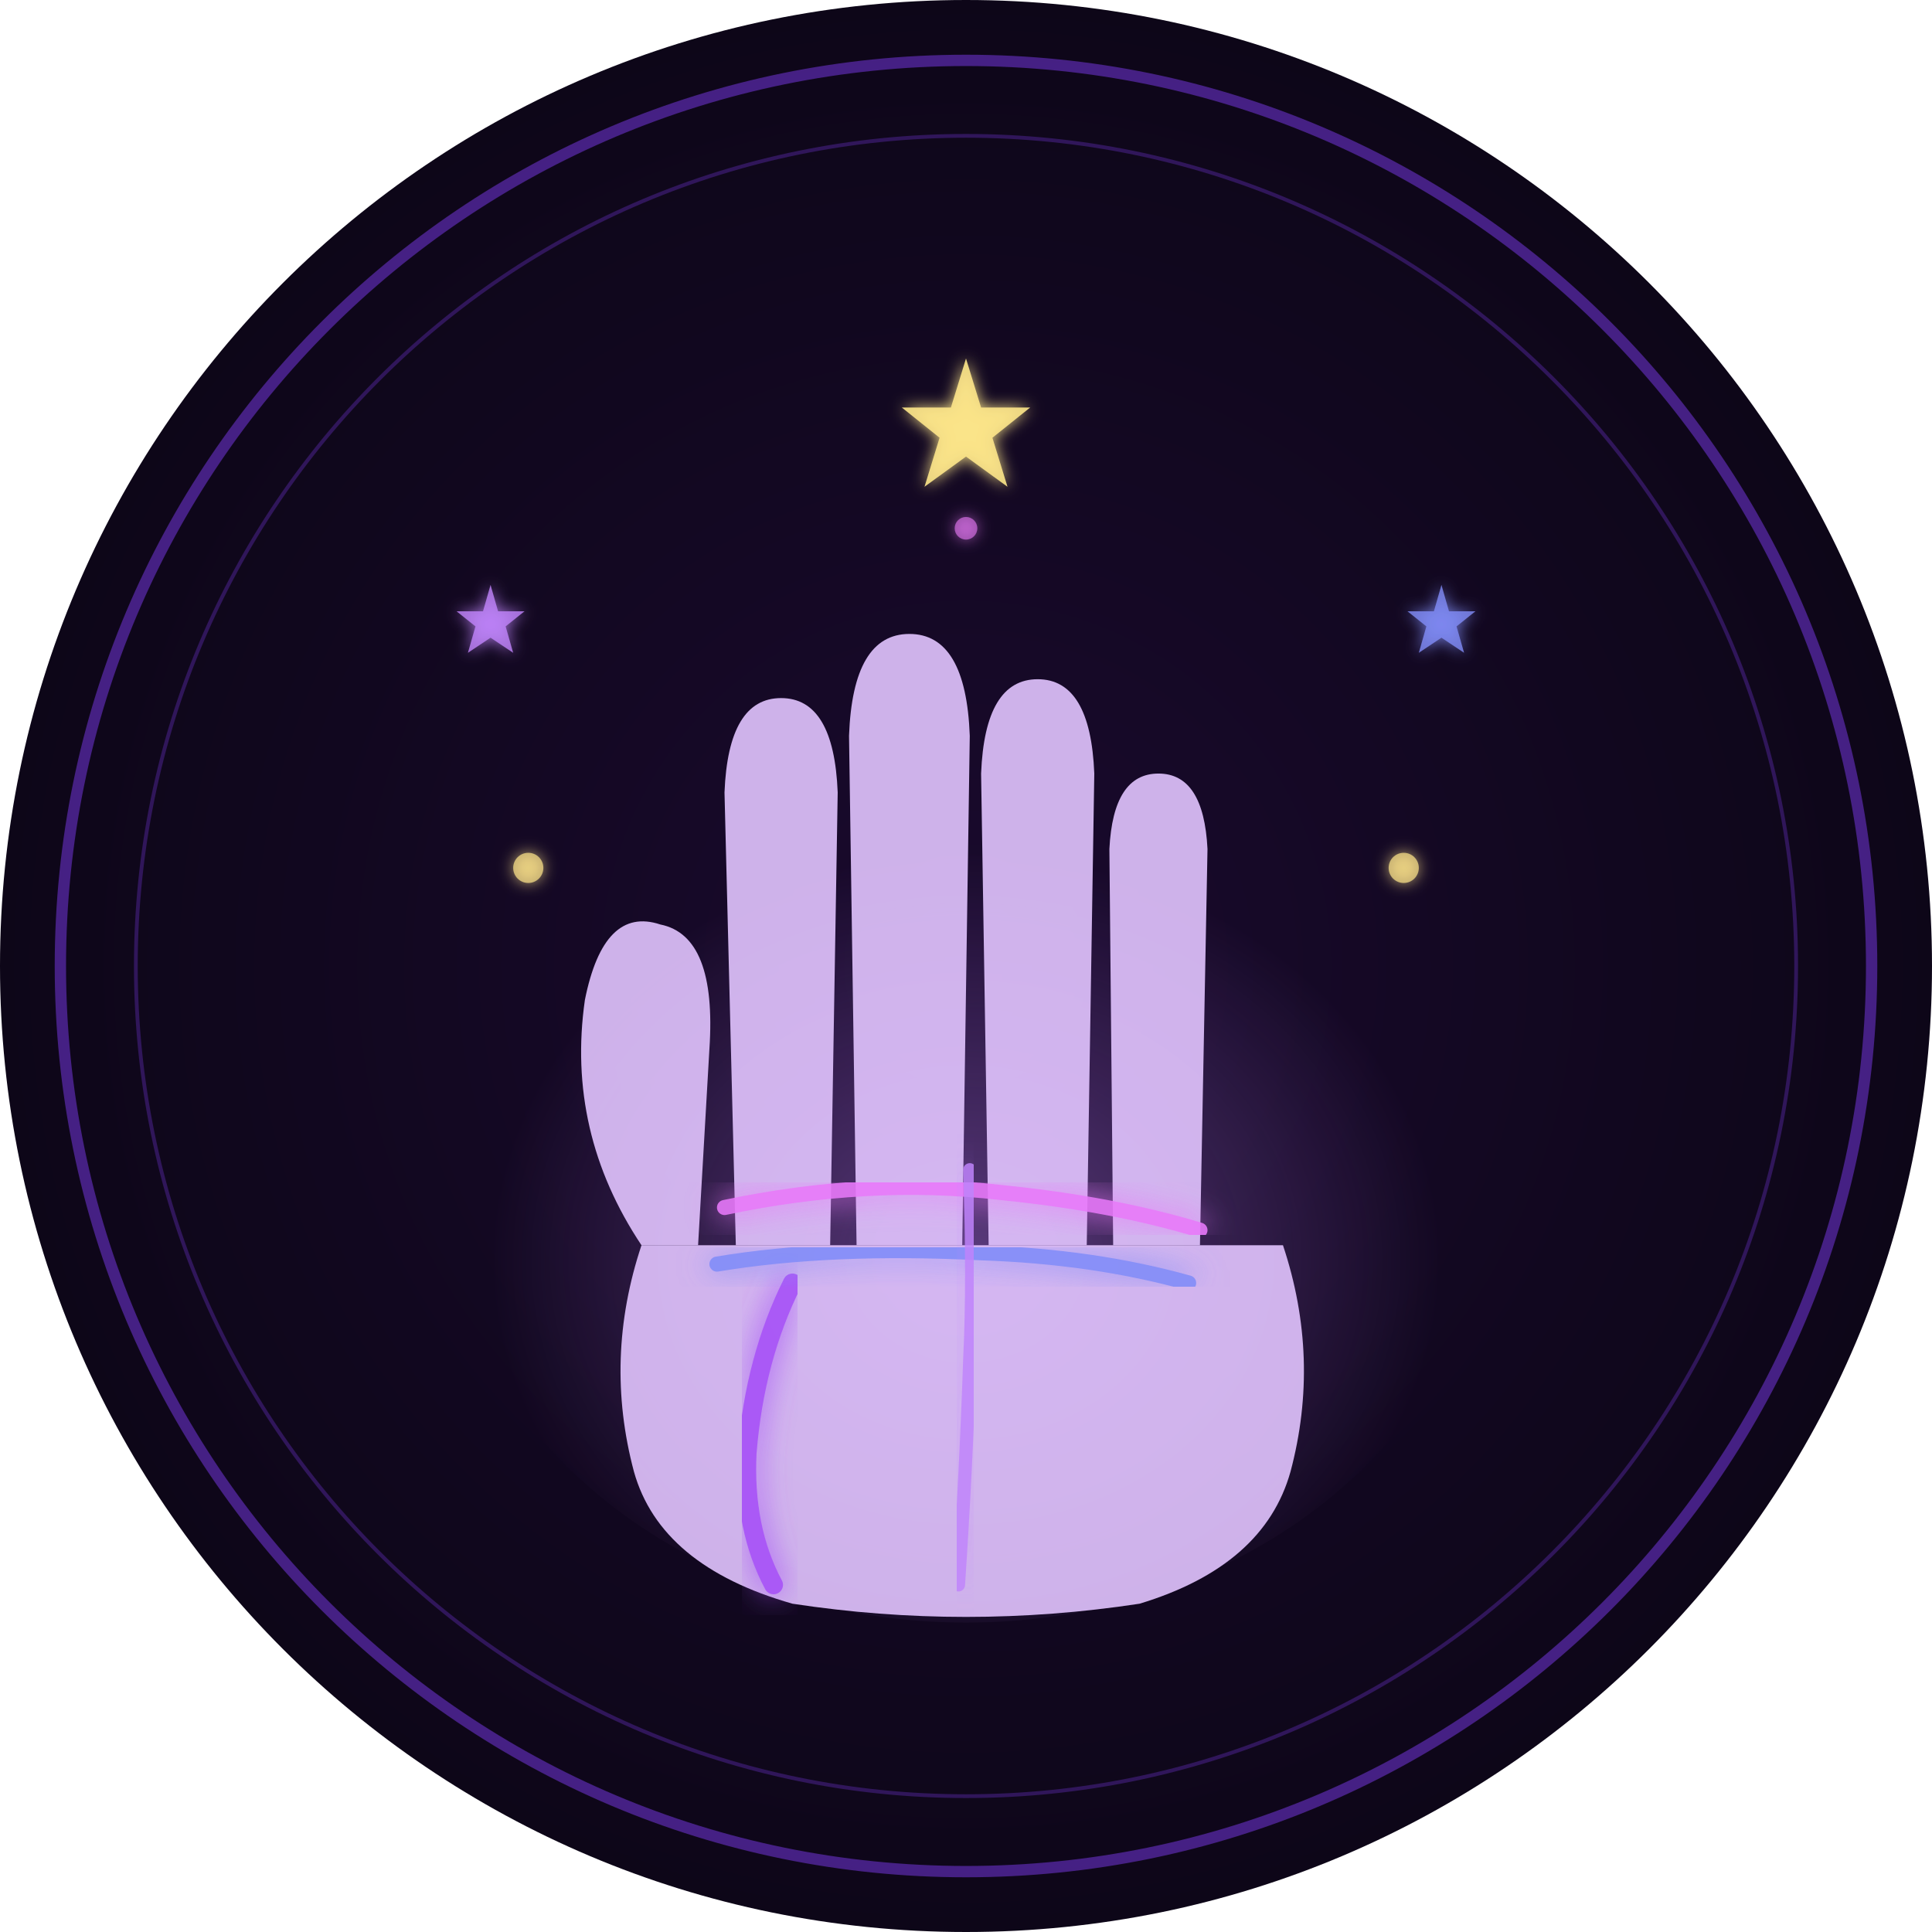
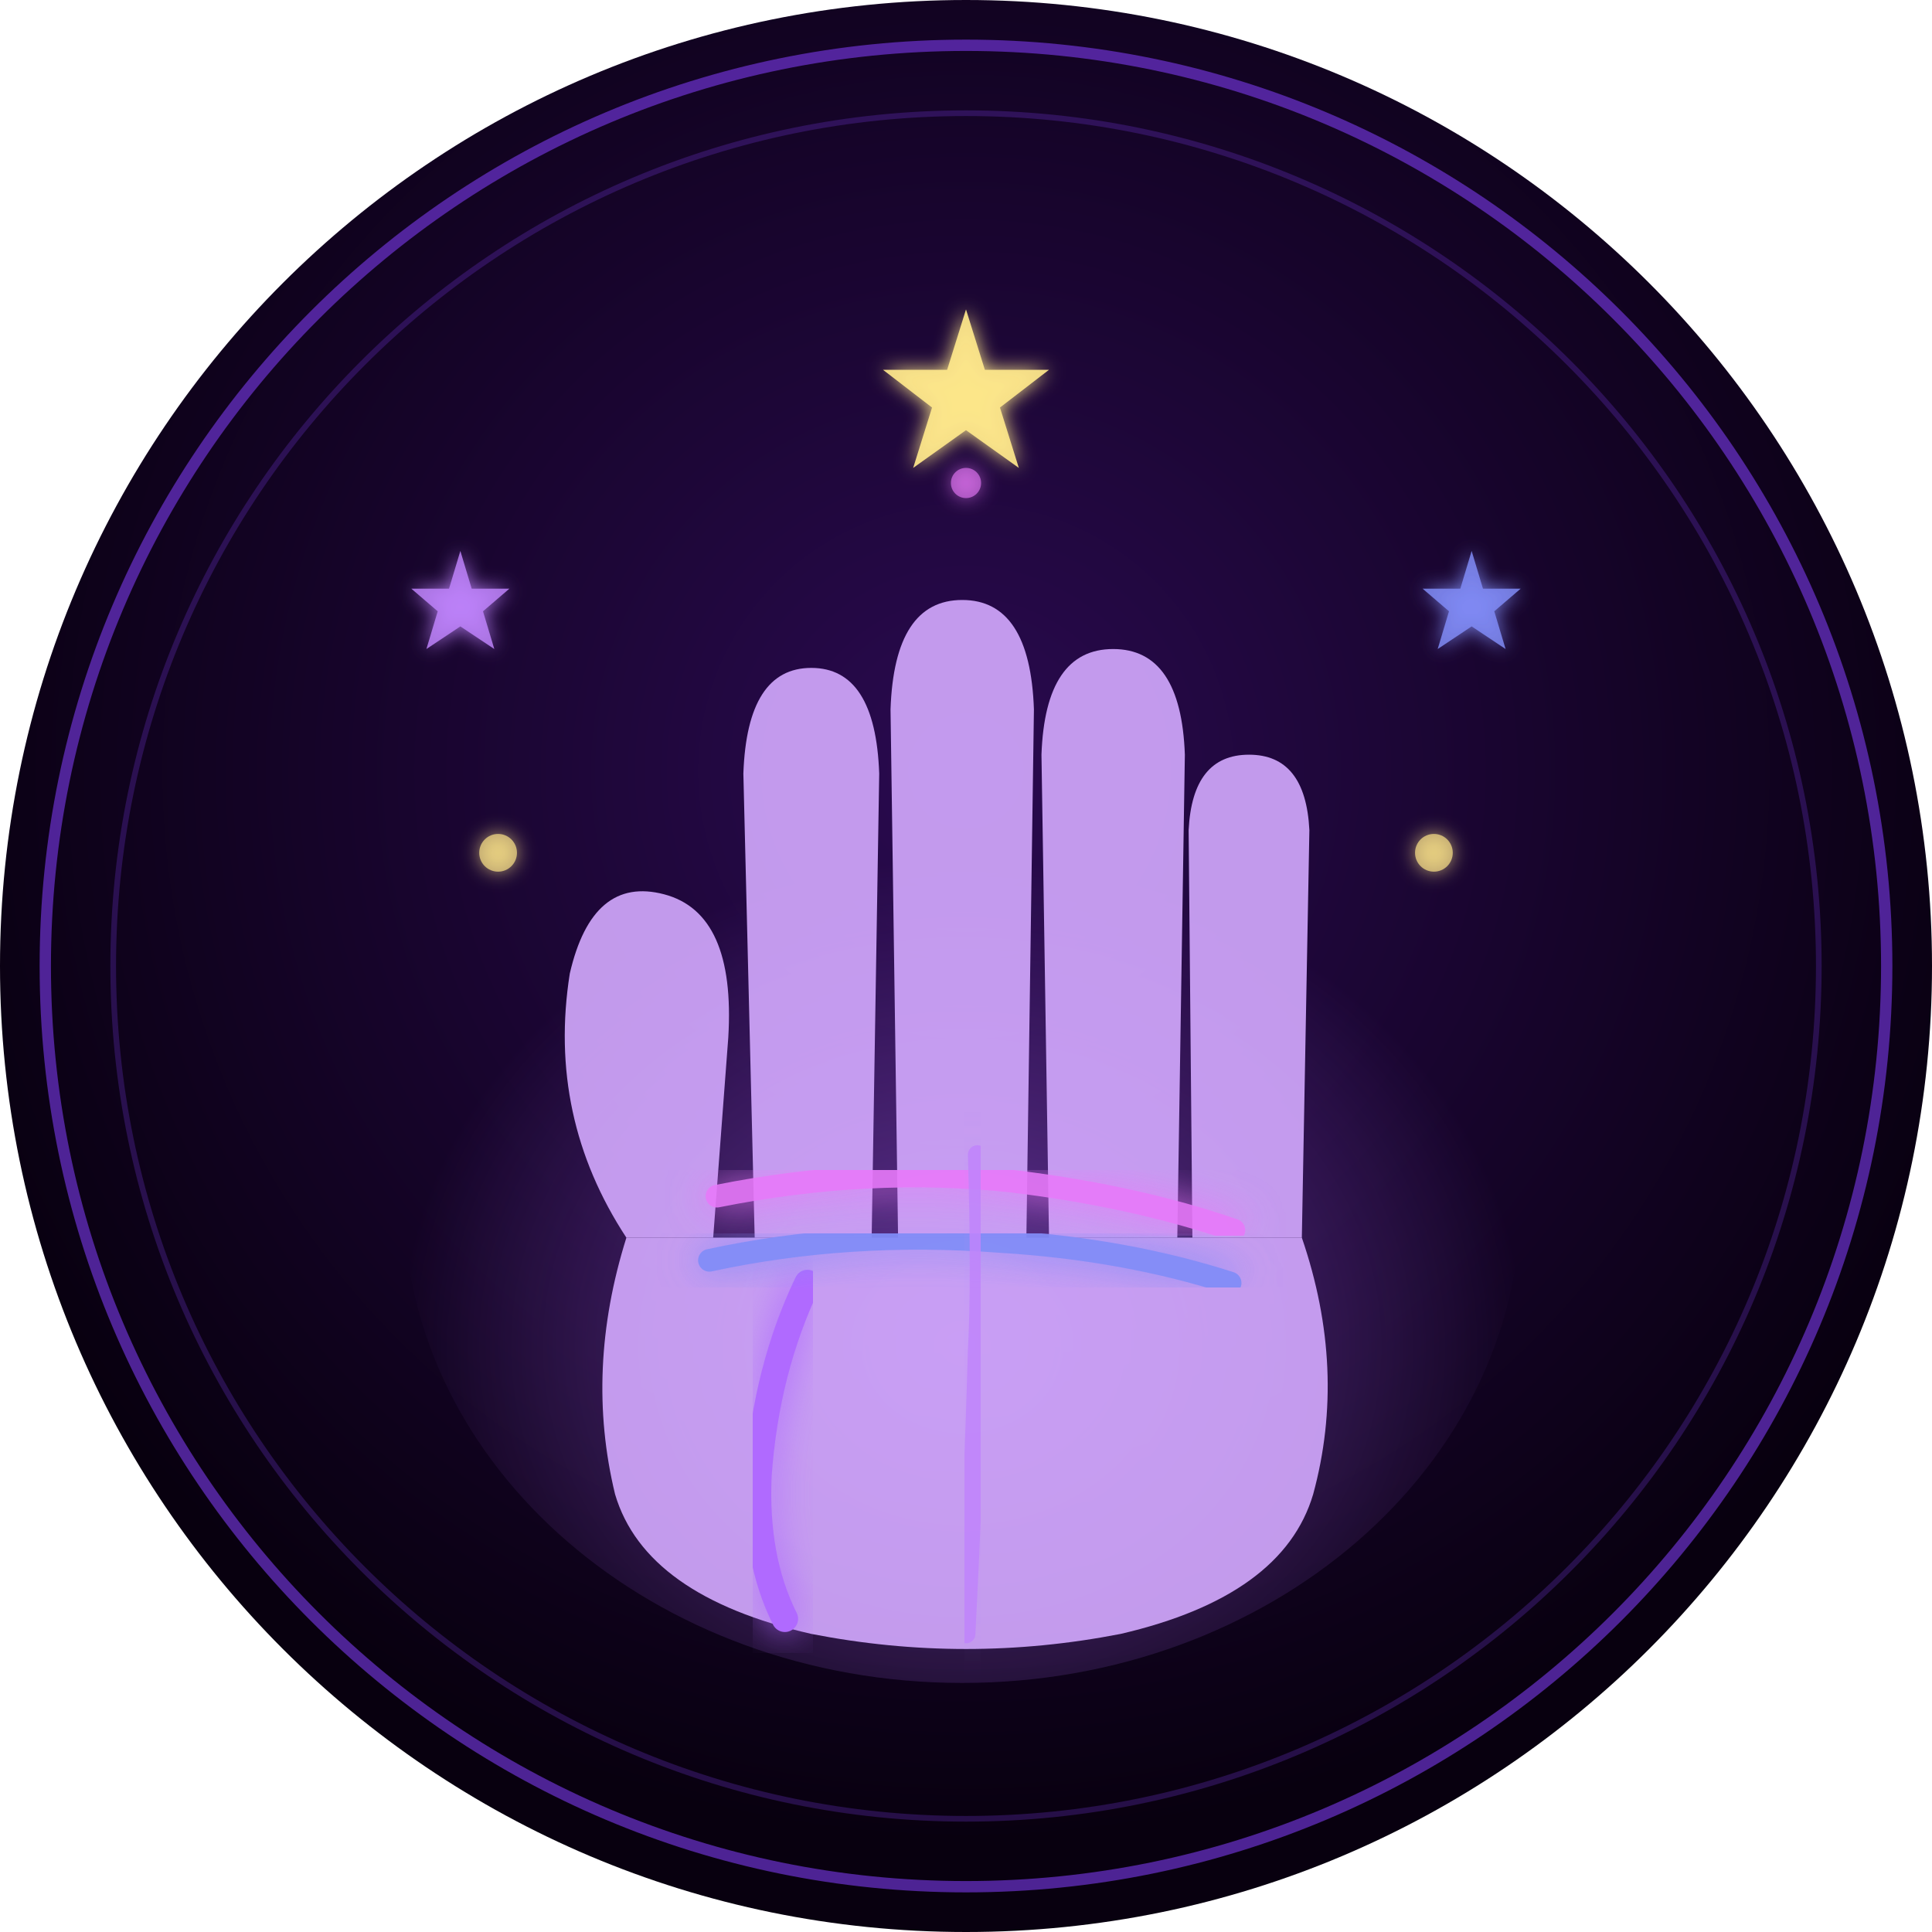
<svg xmlns="http://www.w3.org/2000/svg" viewBox="0 0 512 512">
  <defs>
-     <radialGradient id="bgGrad" cx="50%" cy="50%" r="50%">
-       <stop offset="0%" stop-color="#1a0a2e" />
-       <stop offset="100%" stop-color="#0d0618" />
+     <radialGradient id="bgGrad" cx="50%" cy="40%" r="55%">
+       <stop offset="0%" stop-color="#2a0a50" />
+       <stop offset="100%" stop-color="#08000f" />
    </radialGradient>
-     <radialGradient id="palmGlow" cx="50%" cy="60%" r="45%">
-       <stop offset="0%" stop-color="#c084fc" stop-opacity="0.4" />
-       <stop offset="100%" stop-color="#c084fc" stop-opacity="0" />
+     <radialGradient id="handGlow" cx="50%" cy="65%" r="50%">
+       <stop offset="0%" stop-color="#b06aff" stop-opacity="0.5" />
+       <stop offset="100%" stop-color="#b06aff" stop-opacity="0" />
    </radialGradient>
    <filter id="glow">
-       <feGaussianBlur stdDeviation="4" result="coloredBlur" />
+       <feGaussianBlur stdDeviation="5" result="blur" />
      <feMerge>
-         <feMergeNode in="coloredBlur" />
+         <feMergeNode in="blur" />
        <feMergeNode in="SourceGraphic" />
      </feMerge>
    </filter>
    <filter id="softGlow">
-       <feGaussianBlur stdDeviation="2" result="coloredBlur" />
+       <feGaussianBlur stdDeviation="2.5" result="blur" />
      <feMerge>
-         <feMergeNode in="coloredBlur" />
+         <feMergeNode in="blur" />
        <feMergeNode in="SourceGraphic" />
      </feMerge>
    </filter>
  </defs>
  <circle cx="256" cy="256" r="256" fill="url(#bgGrad)" />
-   <circle cx="256" cy="256" r="240" fill="none" stroke="#7c3aed" stroke-width="3" opacity="0.5" />
-   <circle cx="256" cy="256" r="220" fill="none" stroke="#7c3aed" stroke-width="1" opacity="0.3" />
-   <ellipse cx="256" cy="310" rx="140" ry="120" fill="url(#palmGlow)" />
-   <path d="M170 330 Q150 300 155 265 Q160 240 175 245 Q190 248 188 278 L185 330Z" fill="#e2c4ff" opacity="0.9" />
-   <path d="M195 330 L192 210 Q193 185 207 185 Q221 185 222 210 L220 330Z" fill="#e2c4ff" opacity="0.9" />
-   <path d="M227 330 L225 195 Q226 168 241 168 Q256 168 257 195 L255 330Z" fill="#e2c4ff" opacity="0.9" />
-   <path d="M262 330 L260 205 Q261 180 275 180 Q289 180 290 205 L288 330Z" fill="#e2c4ff" opacity="0.9" />
-   <path d="M295 330 L294 225 Q295 205 307 205 Q319 205 320 225 L318 330Z" fill="#e2c4ff" opacity="0.9" />
-   <path d="M170 330 Q160 360 168 390 Q175 415 210 425 Q256 432 302 425 Q335 415 342 390 Q350 360 340 330Z" fill="#e2c4ff" opacity="0.9" />
-   <path d="M210 340 Q200 360 198 385 Q197 405 205 420" fill="none" stroke="#a855f7" stroke-width="5" stroke-linecap="round" filter="url(#glow)" opacity="0.95" />
-   <path d="M190 335 Q220 330 260 332 Q290 333 315 340" fill="none" stroke="#818cf8" stroke-width="4" stroke-linecap="round" filter="url(#glow)" opacity="0.9" />
-   <path d="M192 320 Q230 312 265 316 Q295 319 318 326" fill="none" stroke="#e879f9" stroke-width="4" stroke-linecap="round" filter="url(#glow)" opacity="0.9" />
-   <path d="M254 420 Q256 390 257 360 Q258 340 257 310" fill="none" stroke="#c084fc" stroke-width="3.5" stroke-linecap="round" filter="url(#glow)" opacity="0.85" />
+   <circle cx="256" cy="256" r="244" fill="none" stroke="#7c3aed" stroke-width="3" opacity="0.6" />
+   <circle cx="256" cy="256" r="226" fill="none" stroke="#7c3aed" stroke-width="1.5" opacity="0.25" />
+   <ellipse cx="255" cy="318" rx="148" ry="128" fill="url(#handGlow)" />
+   <path d="M166 328 Q145 296 151 258 Q157 232 176 237 Q195 242 193 275 L189 328Z" fill="#d4aaff" opacity="0.9" />
+   <path d="M200 328 L197 205 Q198 177 215 177 Q232 177 233 205 L231 328Z" fill="#d4aaff" opacity="0.9" />
+   <path d="M238 328 L236 188 Q237 159 255 159 Q273 159 274 188 L272 328Z" fill="#d4aaff" opacity="0.9" />
+   <path d="M278 328 L276 200 Q277 172 295 172 Q313 172 314 200 L312 328Z" fill="#d4aaff" opacity="0.9" />
+   <path d="M316 328 L315 220 Q316 200 331 200 Q346 200 347 220 L345 328Z" fill="#d4aaff" opacity="0.9" />
+   <path d="M166 328 Q155 363 163 396 Q171 423 215 433 Q256 441 297 433 Q340 423 348 396 Q357 363 345 328Z" fill="#d4aaff" opacity="0.9" />
+   <path d="M214 340 Q203 363 201 391 Q200 413 208 429" fill="none" stroke="#b06aff" stroke-width="7" stroke-linecap="round" filter="url(#glow)" opacity="1" />
+   <path d="M188 334 Q225 326 265 329 Q298 331 326 340" fill="none" stroke="#818cf8" stroke-width="6" stroke-linecap="round" filter="url(#glow)" opacity="0.93" />
+   <path d="M190 317 Q230 309 268 313 Q301 317 327 326" fill="none" stroke="#e879f9" stroke-width="6" stroke-linecap="round" filter="url(#glow)" opacity="0.9" />
+   <path d="M256 433 Q258 394 259 358 Q260 339 259 306" fill="none" stroke="#c084fc" stroke-width="5" stroke-linecap="round" filter="url(#glow)" opacity="0.85" />
  <g filter="url(#softGlow)">
-     <polygon points="256,95 260,108 273,108 263,116 267,129 256,121 245,129 249,116 239,108 252,108" fill="#fde68a" opacity="0.9" />
-     <polygon points="130,155 132,162 139,162 134,166 136,173 130,169 124,173 126,166 121,162 128,162" fill="#c084fc" opacity="0.8" />
-     <polygon points="382,155 384,162 391,162 386,166 388,173 382,169 376,173 378,166 373,162 380,162" fill="#818cf8" opacity="0.8" />
-     <circle cx="140" cy="230" r="4" fill="#fde68a" opacity="0.7" />
-     <circle cx="372" cy="230" r="4" fill="#fde68a" opacity="0.7" />
-     <circle cx="256" cy="140" r="3" fill="#e879f9" opacity="0.6" />
+     <polygon points="256,82 261,98 278,98 265,108 270,124 256,114 242,124 247,108 234,98 251,98" fill="#fde68a" opacity="0.93" />
+     <polygon points="122,146 125,156 135,156 128,162 131,172 122,166 113,172 116,162 109,156 119,156" fill="#c084fc" opacity="0.83" />
+     <polygon points="390,146 393,156 403,156 396,162 399,172 390,166 381,172 384,162 377,156 387,156" fill="#818cf8" opacity="0.83" />
+     <circle cx="132" cy="226" r="5" fill="#fde68a" opacity="0.68" />
+     <circle cx="380" cy="226" r="5" fill="#fde68a" opacity="0.68" />
+     <circle cx="256" cy="128" r="4" fill="#e879f9" opacity="0.62" />
  </g>
</svg>
